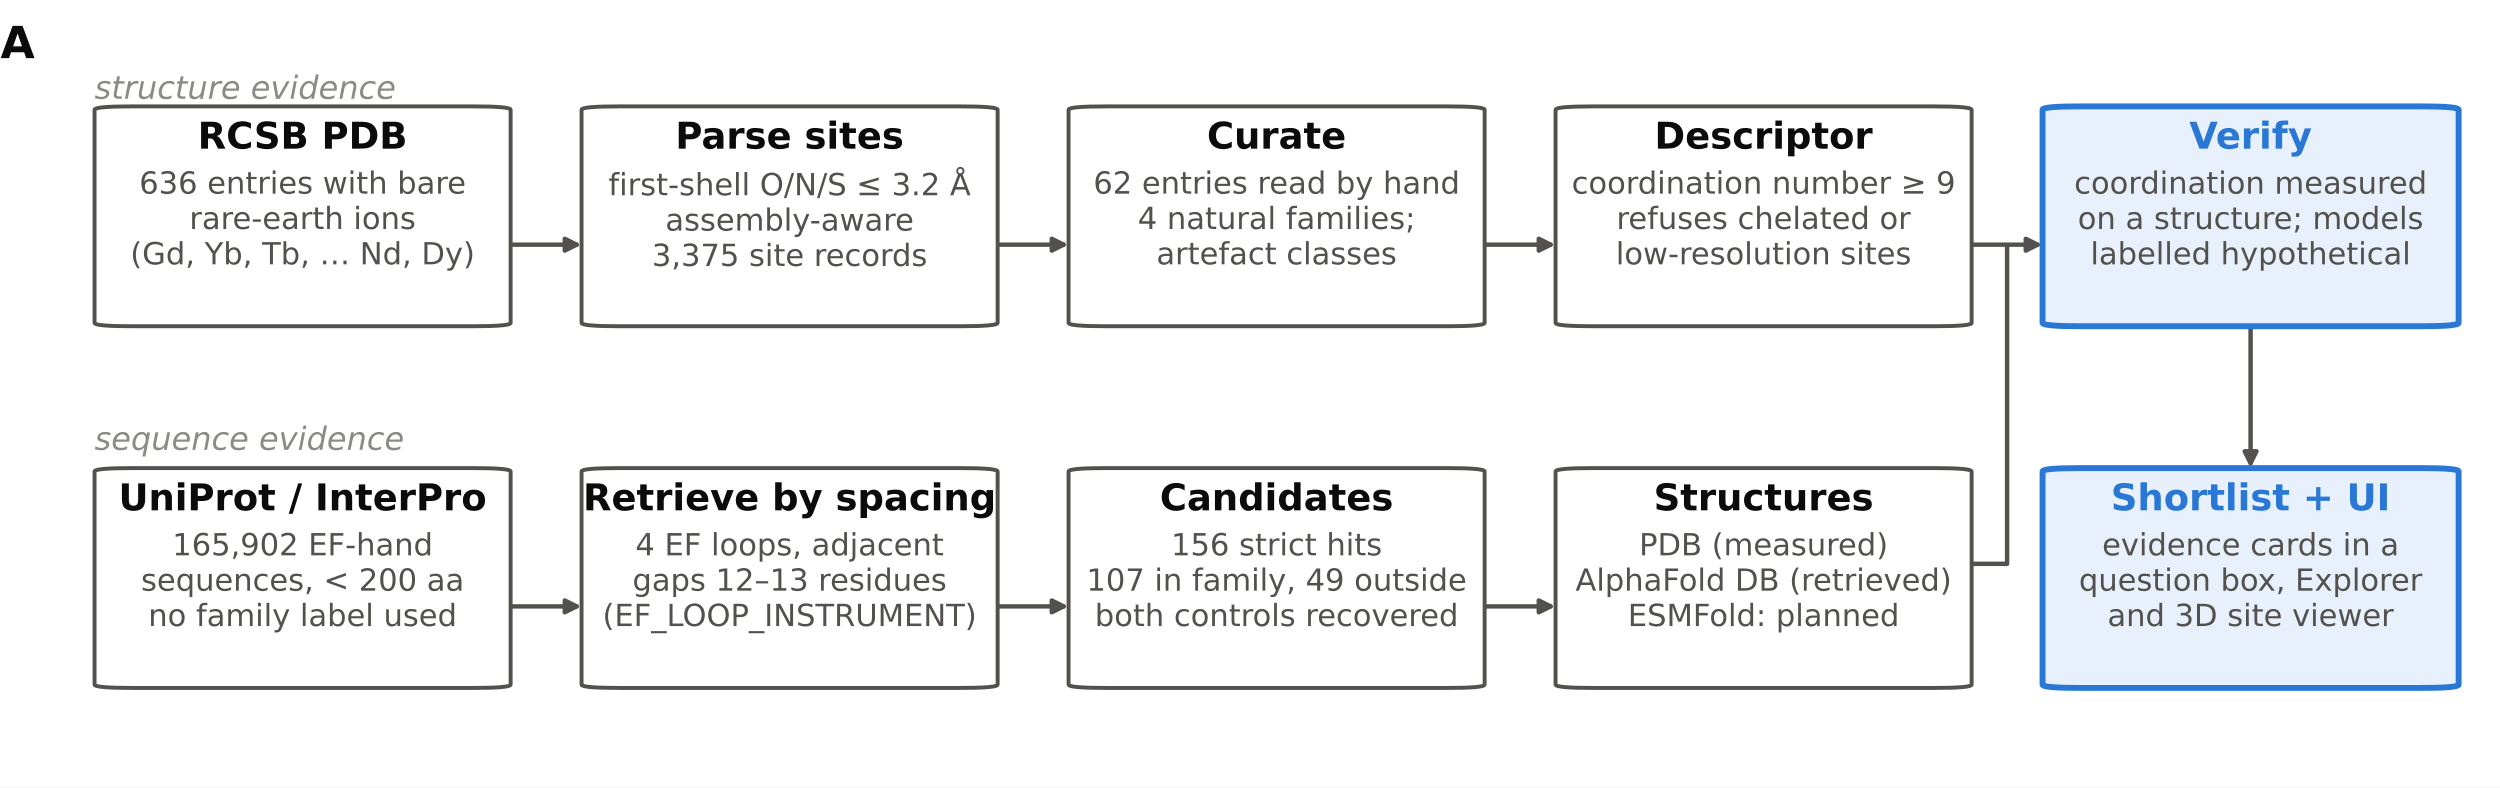
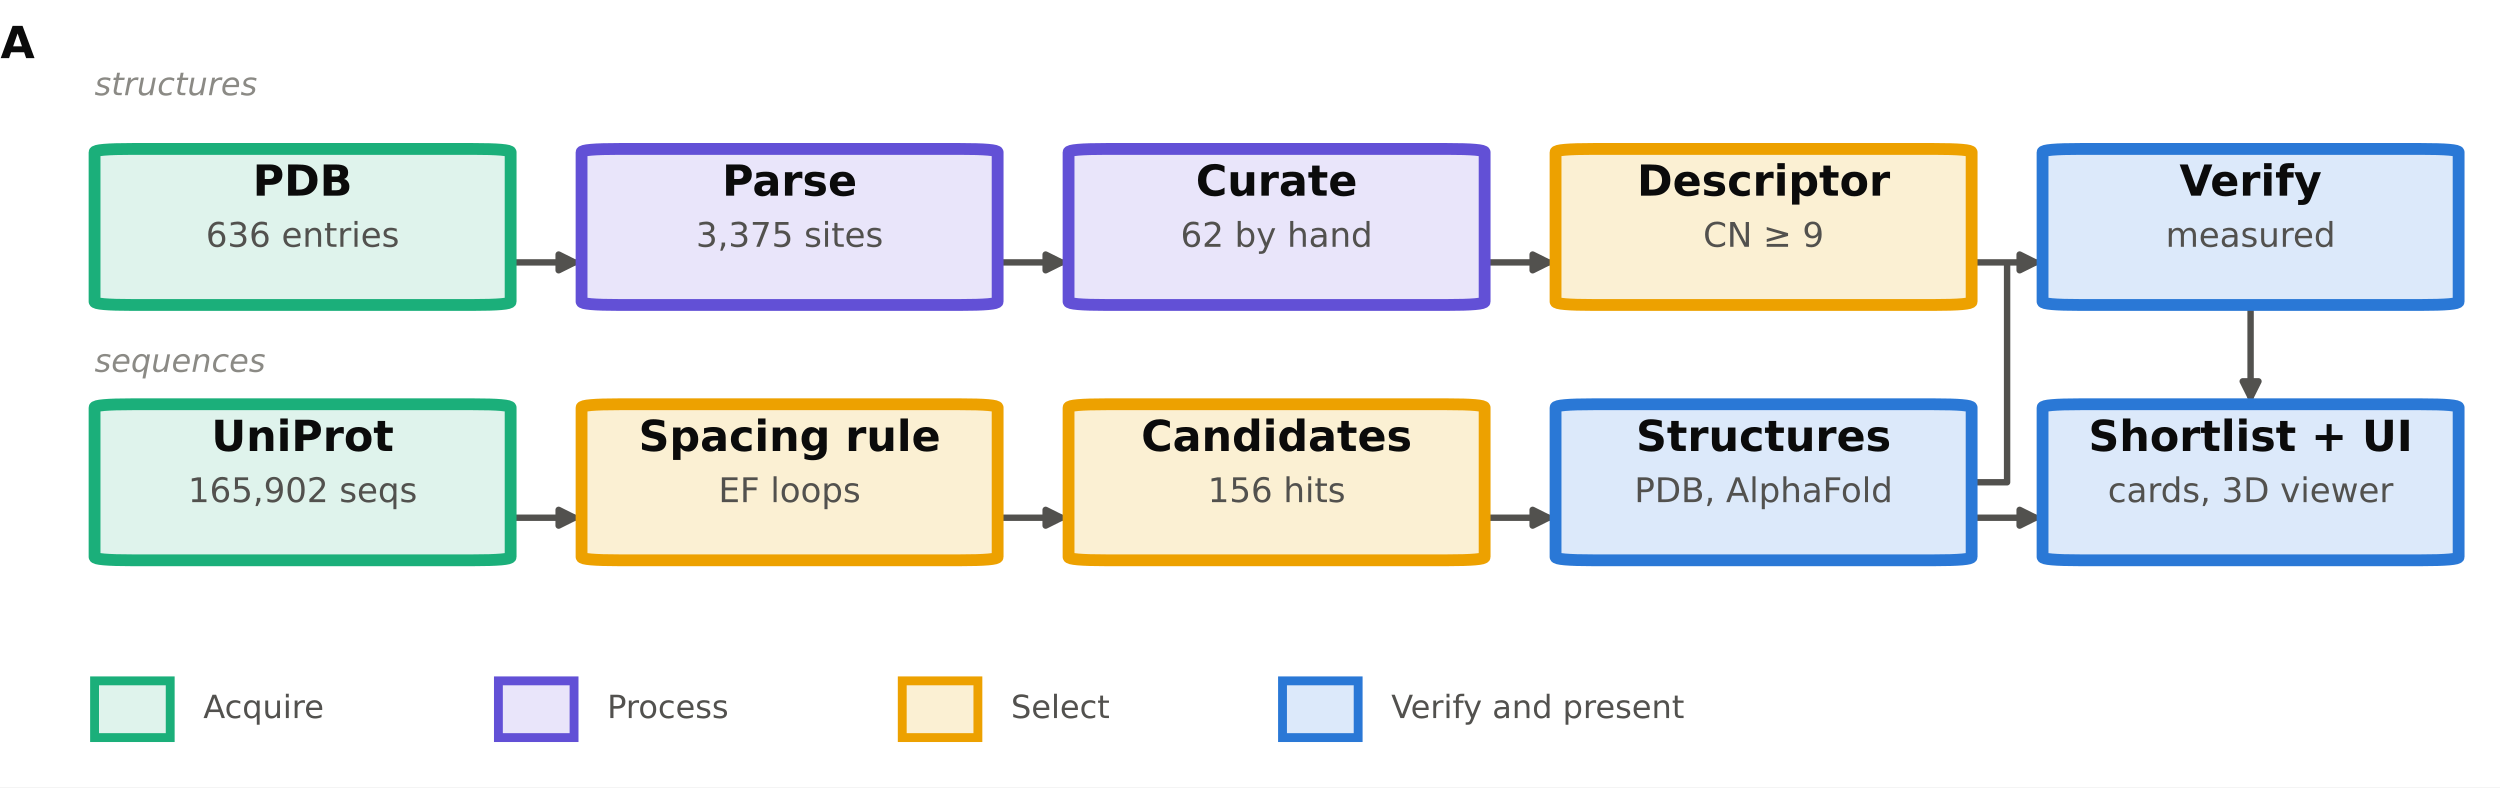
<svg xmlns="http://www.w3.org/2000/svg" width="507.6pt" height="159.84pt" viewBox="0 0 507.6 159.84" version="1.1">
  <defs>
    <style type="text/css">*{stroke-linejoin: round; stroke-linecap: butt}</style>
  </defs>
  <g id="figure_1">
    <g id="patch_1">
      <path d="M 0 159.84  L 507.6 159.84  L 507.6 0  L 0 0  z " style="fill: #ffffff" />
    </g>
    <g id="axes_1">
      <g id="patch_2">
-         <path d="M 103.68 49.68  Q 110.88 49.68 117.074 49.68  " clip-path="url(#p34ea45090f)" style="fill: none; stroke: #52514e; stroke-width: 0.9; stroke-linecap: round" />
-         <path d="M 114.674 48.48  L 117.074 49.68  L 114.674 50.88  z " clip-path="url(#p34ea45090f)" style="fill: #52514e; stroke: #52514e; stroke-width: 0.9; stroke-linecap: round" />
+         <path d="M 103.68 53.28  Q 110.88 53.28 116.627 53.28  " clip-path="url(#p7aaacf0858)" style="fill: none; stroke: #52514e; stroke-width: 1.3; stroke-linecap: round" />
+         <path d="M 113.427 51.68  L 116.627 53.28  L 113.427 54.88  z " clip-path="url(#p7aaacf0858)" style="fill: #52514e; stroke: #52514e; stroke-width: 1.3; stroke-linecap: round" />
      </g>
      <g id="patch_3">
-         <path d="M 103.68 123.12  Q 110.88 123.12 117.074 123.12  " clip-path="url(#p34ea45090f)" style="fill: none; stroke: #52514e; stroke-width: 0.9; stroke-linecap: round" />
-         <path d="M 114.674 121.92  L 117.074 123.12  L 114.674 124.32  z " clip-path="url(#p34ea45090f)" style="fill: #52514e; stroke: #52514e; stroke-width: 0.9; stroke-linecap: round" />
+         <path d="M 103.68 105.12  Q 110.88 105.12 116.627 105.12  " clip-path="url(#p7aaacf0858)" style="fill: none; stroke: #52514e; stroke-width: 1.3; stroke-linecap: round" />
+         <path d="M 113.427 103.52  L 116.627 105.12  L 113.427 106.72  z " clip-path="url(#p7aaacf0858)" style="fill: #52514e; stroke: #52514e; stroke-width: 1.3; stroke-linecap: round" />
      </g>
      <g id="patch_4">
-         <path d="M 202.56 49.68  Q 209.76 49.68 215.954 49.68  " clip-path="url(#p34ea45090f)" style="fill: none; stroke: #52514e; stroke-width: 0.9; stroke-linecap: round" />
-         <path d="M 213.554 48.48  L 215.954 49.68  L 213.554 50.88  z " clip-path="url(#p34ea45090f)" style="fill: #52514e; stroke: #52514e; stroke-width: 0.9; stroke-linecap: round" />
+         <path d="M 202.56 53.28  Q 209.76 53.28 215.507 53.28  " clip-path="url(#p7aaacf0858)" style="fill: none; stroke: #52514e; stroke-width: 1.3; stroke-linecap: round" />
+         <path d="M 212.307 51.68  L 215.507 53.28  L 212.307 54.88  z " clip-path="url(#p7aaacf0858)" style="fill: #52514e; stroke: #52514e; stroke-width: 1.3; stroke-linecap: round" />
      </g>
      <g id="patch_5">
-         <path d="M 202.56 123.12  Q 209.76 123.12 215.954 123.12  " clip-path="url(#p34ea45090f)" style="fill: none; stroke: #52514e; stroke-width: 0.9; stroke-linecap: round" />
-         <path d="M 213.554 121.92  L 215.954 123.12  L 213.554 124.32  z " clip-path="url(#p34ea45090f)" style="fill: #52514e; stroke: #52514e; stroke-width: 0.9; stroke-linecap: round" />
+         <path d="M 202.56 105.12  Q 209.76 105.12 215.507 105.12  " clip-path="url(#p7aaacf0858)" style="fill: none; stroke: #52514e; stroke-width: 1.3; stroke-linecap: round" />
+         <path d="M 212.307 103.52  L 215.507 105.12  L 212.307 106.72  z " clip-path="url(#p7aaacf0858)" style="fill: #52514e; stroke: #52514e; stroke-width: 1.3; stroke-linecap: round" />
      </g>
      <g id="patch_6">
-         <path d="M 301.44 49.68  Q 308.64 49.68 314.834 49.68  " clip-path="url(#p34ea45090f)" style="fill: none; stroke: #52514e; stroke-width: 0.9; stroke-linecap: round" />
-         <path d="M 312.434 48.48  L 314.834 49.68  L 312.434 50.88  z " clip-path="url(#p34ea45090f)" style="fill: #52514e; stroke: #52514e; stroke-width: 0.9; stroke-linecap: round" />
+         <path d="M 301.44 53.28  Q 308.64 53.28 314.387 53.28  " clip-path="url(#p7aaacf0858)" style="fill: none; stroke: #52514e; stroke-width: 1.3; stroke-linecap: round" />
+         <path d="M 311.187 51.68  L 314.387 53.28  L 311.187 54.88  z " clip-path="url(#p7aaacf0858)" style="fill: #52514e; stroke: #52514e; stroke-width: 1.3; stroke-linecap: round" />
      </g>
      <g id="patch_7">
-         <path d="M 301.44 123.12  Q 308.64 123.12 314.834 123.12  " clip-path="url(#p34ea45090f)" style="fill: none; stroke: #52514e; stroke-width: 0.9; stroke-linecap: round" />
-         <path d="M 312.434 121.92  L 314.834 123.12  L 312.434 124.32  z " clip-path="url(#p34ea45090f)" style="fill: #52514e; stroke: #52514e; stroke-width: 0.9; stroke-linecap: round" />
+         <path d="M 301.44 105.12  Q 308.64 105.12 314.387 105.12  " clip-path="url(#p7aaacf0858)" style="fill: none; stroke: #52514e; stroke-width: 1.3; stroke-linecap: round" />
+         <path d="M 311.187 103.52  L 314.387 105.12  L 311.187 106.72  z " clip-path="url(#p7aaacf0858)" style="fill: #52514e; stroke: #52514e; stroke-width: 1.3; stroke-linecap: round" />
      </g>
      <g id="patch_8">
-         <path d="M 400.32 49.68  Q 407.52 49.68 413.714 49.68  " clip-path="url(#p34ea45090f)" style="fill: none; stroke: #52514e; stroke-width: 0.9; stroke-linecap: round" />
-         <path d="M 411.314 48.48  L 413.714 49.68  L 411.314 50.88  z " clip-path="url(#p34ea45090f)" style="fill: #52514e; stroke: #52514e; stroke-width: 0.9; stroke-linecap: round" />
+         <path d="M 400.32 53.28  Q 407.52 53.28 413.267 53.28  " clip-path="url(#p7aaacf0858)" style="fill: none; stroke: #52514e; stroke-width: 1.3; stroke-linecap: round" />
+         <path d="M 410.067 51.68  L 413.267 53.28  L 410.067 54.88  z " clip-path="url(#p7aaacf0858)" style="fill: #52514e; stroke: #52514e; stroke-width: 1.3; stroke-linecap: round" />
+       </g>
+       <g id="patch_9">
+         <path d="M 400.32 105.12  Q 407.52 105.12 413.267 105.12  " clip-path="url(#p7aaacf0858)" style="fill: none; stroke: #52514e; stroke-width: 1.3; stroke-linecap: round" />
+         <path d="M 410.067 103.52  L 413.267 105.12  L 410.067 106.72  z " clip-path="url(#p7aaacf0858)" style="fill: #52514e; stroke: #52514e; stroke-width: 1.3; stroke-linecap: round" />
      </g>
      <g id="line2d_1">
-         <path d="M 400.32 114.48  L 407.52 114.48  L 407.52 49.68  " clip-path="url(#p34ea45090f)" style="fill: none; stroke: #52514e; stroke-width: 0.9" />
-       </g>
-       <g id="patch_9">
-         <path d="M 456.96 66.24  Q 456.96 80.64 456.96 94.034  " clip-path="url(#p34ea45090f)" style="fill: none; stroke: #52514e; stroke-width: 0.9; stroke-linecap: round" />
-         <path d="M 458.16 91.634  L 456.96 94.034  L 455.76 91.634  z " clip-path="url(#p34ea45090f)" style="fill: #52514e; stroke: #52514e; stroke-width: 0.9; stroke-linecap: round" />
+         <path d="M 400.32 97.92  L 407.52 97.92  L 407.52 53.28  " clip-path="url(#p7aaacf0858)" style="fill: none; stroke: #52514e; stroke-width: 1.3" />
      </g>
      <g id="patch_10">
-         <path d="M 26.88 66.24  L 96 66.24  Q 103.68 66.24 103.68 65.562  L 103.68 22.278  Q 103.68 21.6 96 21.6  L 26.88 21.6  Q 19.2 21.6 19.2 22.278  L 19.2 65.562  Q 19.2 66.24 26.88 66.24  z " clip-path="url(#p34ea45090f)" style="fill: #ffffff; stroke: #52514e; stroke-width: 0.8; stroke-linejoin: miter" />
+         <path d="M 456.96 61.92  Q 456.96 72 456.96 80.627  " clip-path="url(#p7aaacf0858)" style="fill: none; stroke: #52514e; stroke-width: 1.3; stroke-linecap: round" />
+         <path d="M 458.56 77.427  L 456.96 80.627  L 455.36 77.427  z " clip-path="url(#p7aaacf0858)" style="fill: #52514e; stroke: #52514e; stroke-width: 1.3; stroke-linecap: round" />
      </g>
      <g id="patch_11">
-         <path d="M 125.76 66.24  L 194.88 66.24  Q 202.56 66.24 202.56 65.562  L 202.56 22.278  Q 202.56 21.6 194.88 21.6  L 125.76 21.6  Q 118.08 21.6 118.08 22.278  L 118.08 65.562  Q 118.08 66.24 125.76 66.24  z " clip-path="url(#p34ea45090f)" style="fill: #ffffff; stroke: #52514e; stroke-width: 0.8; stroke-linejoin: miter" />
+         <path d="M 26.88 61.92  L 96 61.92  Q 103.68 61.92 103.68 61.242  L 103.68 30.918  Q 103.68 30.24 96 30.24  L 26.88 30.24  Q 19.2 30.24 19.2 30.918  L 19.2 61.242  Q 19.2 61.92 26.88 61.92  z " clip-path="url(#p7aaacf0858)" style="fill: #dff3ec; stroke: #1baf7a; stroke-width: 2.4; stroke-linejoin: miter" />
      </g>
      <g id="patch_12">
-         <path d="M 224.64 66.24  L 293.76 66.24  Q 301.44 66.24 301.44 65.562  L 301.44 22.278  Q 301.44 21.6 293.76 21.6  L 224.64 21.6  Q 216.96 21.6 216.96 22.278  L 216.96 65.562  Q 216.96 66.24 224.64 66.24  z " clip-path="url(#p34ea45090f)" style="fill: #ffffff; stroke: #52514e; stroke-width: 0.8; stroke-linejoin: miter" />
+         <path d="M 125.76 61.92  L 194.88 61.92  Q 202.56 61.92 202.56 61.242  L 202.56 30.918  Q 202.56 30.24 194.88 30.24  L 125.76 30.24  Q 118.08 30.24 118.08 30.918  L 118.08 61.242  Q 118.08 61.92 125.76 61.92  z " clip-path="url(#p7aaacf0858)" style="fill: #e9e5fa; stroke: #6250d6; stroke-width: 2.4; stroke-linejoin: miter" />
      </g>
      <g id="patch_13">
-         <path d="M 323.52 66.24  L 392.64 66.24  Q 400.32 66.24 400.32 65.562  L 400.32 22.278  Q 400.32 21.6 392.64 21.6  L 323.52 21.6  Q 315.84 21.6 315.84 22.278  L 315.84 65.562  Q 315.84 66.24 323.52 66.24  z " clip-path="url(#p34ea45090f)" style="fill: #ffffff; stroke: #52514e; stroke-width: 0.8; stroke-linejoin: miter" />
+         <path d="M 224.64 61.92  L 293.76 61.92  Q 301.44 61.92 301.44 61.242  L 301.44 30.918  Q 301.44 30.24 293.76 30.24  L 224.64 30.24  Q 216.96 30.24 216.96 30.918  L 216.96 61.242  Q 216.96 61.92 224.64 61.92  z " clip-path="url(#p7aaacf0858)" style="fill: #e9e5fa; stroke: #6250d6; stroke-width: 2.4; stroke-linejoin: miter" />
      </g>
      <g id="patch_14">
-         <path d="M 26.88 139.68  L 96 139.68  Q 103.68 139.68 103.68 139.002  L 103.68 95.718  Q 103.68 95.04 96 95.04  L 26.88 95.04  Q 19.2 95.04 19.2 95.718  L 19.2 139.002  Q 19.2 139.68 26.88 139.68  z " clip-path="url(#p34ea45090f)" style="fill: #ffffff; stroke: #52514e; stroke-width: 0.8; stroke-linejoin: miter" />
+         <path d="M 323.52 61.92  L 392.64 61.92  Q 400.32 61.92 400.32 61.242  L 400.32 30.918  Q 400.32 30.24 392.64 30.24  L 323.52 30.24  Q 315.84 30.24 315.84 30.918  L 315.84 61.242  Q 315.84 61.92 323.52 61.92  z " clip-path="url(#p7aaacf0858)" style="fill: #fbf0d3; stroke: #eda100; stroke-width: 2.4; stroke-linejoin: miter" />
      </g>
      <g id="patch_15">
-         <path d="M 125.76 139.68  L 194.88 139.68  Q 202.56 139.68 202.56 139.002  L 202.56 95.718  Q 202.56 95.04 194.88 95.04  L 125.76 95.04  Q 118.08 95.04 118.08 95.718  L 118.08 139.002  Q 118.08 139.68 125.76 139.68  z " clip-path="url(#p34ea45090f)" style="fill: #ffffff; stroke: #52514e; stroke-width: 0.8; stroke-linejoin: miter" />
+         <path d="M 422.4 61.92  L 491.52 61.92  Q 499.2 61.92 499.2 61.242  L 499.2 30.918  Q 499.2 30.24 491.52 30.24  L 422.4 30.24  Q 414.72 30.24 414.72 30.918  L 414.72 61.242  Q 414.72 61.92 422.4 61.92  z " clip-path="url(#p7aaacf0858)" style="fill: #dce9fa; stroke: #2a78d6; stroke-width: 2.4; stroke-linejoin: miter" />
      </g>
      <g id="patch_16">
-         <path d="M 224.64 139.68  L 293.76 139.68  Q 301.44 139.68 301.44 139.002  L 301.44 95.718  Q 301.44 95.04 293.76 95.04  L 224.64 95.04  Q 216.96 95.04 216.96 95.718  L 216.96 139.002  Q 216.96 139.68 224.64 139.68  z " clip-path="url(#p34ea45090f)" style="fill: #ffffff; stroke: #52514e; stroke-width: 0.8; stroke-linejoin: miter" />
+         <path d="M 26.88 113.76  L 96 113.76  Q 103.68 113.76 103.68 113.082  L 103.68 82.758  Q 103.68 82.08 96 82.08  L 26.88 82.08  Q 19.2 82.08 19.2 82.758  L 19.2 113.082  Q 19.2 113.76 26.88 113.76  z " clip-path="url(#p7aaacf0858)" style="fill: #dff3ec; stroke: #1baf7a; stroke-width: 2.4; stroke-linejoin: miter" />
      </g>
      <g id="patch_17">
-         <path d="M 323.52 139.68  L 392.64 139.68  Q 400.32 139.68 400.32 139.002  L 400.32 95.718  Q 400.32 95.04 392.64 95.04  L 323.52 95.04  Q 315.84 95.04 315.84 95.718  L 315.84 139.002  Q 315.84 139.68 323.52 139.68  z " clip-path="url(#p34ea45090f)" style="fill: #ffffff; stroke: #52514e; stroke-width: 0.8; stroke-linejoin: miter" />
+         <path d="M 125.76 113.76  L 194.88 113.76  Q 202.56 113.76 202.56 113.082  L 202.56 82.758  Q 202.56 82.08 194.88 82.08  L 125.76 82.08  Q 118.08 82.08 118.08 82.758  L 118.08 113.082  Q 118.08 113.76 125.76 113.76  z " clip-path="url(#p7aaacf0858)" style="fill: #fbf0d3; stroke: #eda100; stroke-width: 2.4; stroke-linejoin: miter" />
      </g>
      <g id="patch_18">
-         <path d="M 422.4 66.24  L 491.52 66.24  Q 499.2 66.24 499.2 65.562  L 499.2 22.278  Q 499.2 21.6 491.52 21.6  L 422.4 21.6  Q 414.72 21.6 414.72 22.278  L 414.72 65.562  Q 414.72 66.24 422.4 66.24  z " clip-path="url(#p34ea45090f)" style="fill: #e8f0fb; stroke: #2a78d6; stroke-width: 1.2; stroke-linejoin: miter" />
+         <path d="M 224.64 113.76  L 293.76 113.76  Q 301.44 113.76 301.44 113.082  L 301.44 82.758  Q 301.44 82.08 293.76 82.08  L 224.64 82.08  Q 216.96 82.08 216.96 82.758  L 216.96 113.082  Q 216.96 113.76 224.64 113.76  z " clip-path="url(#p7aaacf0858)" style="fill: #fbf0d3; stroke: #eda100; stroke-width: 2.4; stroke-linejoin: miter" />
      </g>
      <g id="patch_19">
-         <path d="M 422.4 139.68  L 491.52 139.68  Q 499.2 139.68 499.2 139.002  L 499.2 95.718  Q 499.2 95.04 491.52 95.04  L 422.4 95.04  Q 414.72 95.04 414.72 95.718  L 414.72 139.002  Q 414.72 139.68 422.4 139.68  z " clip-path="url(#p34ea45090f)" style="fill: #e8f0fb; stroke: #2a78d6; stroke-width: 1.2; stroke-linejoin: miter" />
+         <path d="M 323.52 113.76  L 392.64 113.76  Q 400.32 113.76 400.32 113.082  L 400.32 82.758  Q 400.32 82.08 392.64 82.08  L 323.52 82.08  Q 315.84 82.08 315.84 82.758  L 315.84 113.082  Q 315.84 113.76 323.52 113.76  z " clip-path="url(#p7aaacf0858)" style="fill: #dce9fa; stroke: #2a78d6; stroke-width: 2.4; stroke-linejoin: miter" />
+       </g>
+       <g id="patch_20">
+         <path d="M 422.4 113.76  L 491.52 113.76  Q 499.2 113.76 499.2 113.082  L 499.2 82.758  Q 499.2 82.08 491.52 82.08  L 422.4 82.08  Q 414.72 82.08 414.72 82.758  L 414.72 113.082  Q 414.72 113.76 422.4 113.76  z " clip-path="url(#p7aaacf0858)" style="fill: #dce9fa; stroke: #2a78d6; stroke-width: 2.4; stroke-linejoin: miter" />
+       </g>
+       <g id="patch_21">
+         <path d="M 19.2 149.76  L 34.56 149.76  L 34.56 138.24  L 19.2 138.24  z " clip-path="url(#p7aaacf0858)" style="fill: #dff3ec; stroke: #1baf7a; stroke-width: 1.8; stroke-linejoin: miter" />
+       </g>
+       <g id="patch_22">
+         <path d="M 101.196 149.76  L 116.556 149.76  L 116.556 138.24  L 101.196 138.24  z " clip-path="url(#p7aaacf0858)" style="fill: #e9e5fa; stroke: #6250d6; stroke-width: 1.8; stroke-linejoin: miter" />
+       </g>
+       <g id="patch_23">
+         <path d="M 183.192 149.76  L 198.552 149.76  L 198.552 138.24  L 183.192 138.24  z " clip-path="url(#p7aaacf0858)" style="fill: #fbf0d3; stroke: #eda100; stroke-width: 1.8; stroke-linejoin: miter" />
+       </g>
+       <g id="patch_24">
+         <path d="M 260.4 149.76  L 275.76 149.76  L 275.76 138.24  L 260.4 138.24  z " clip-path="url(#p7aaacf0858)" style="fill: #dce9fa; stroke: #2a78d6; stroke-width: 1.8; stroke-linejoin: miter" />
      </g>
      <g id="text_1">
-         <text style="font-style: italic; font-size: 6.5px; font-family: 'DejaVu Sans'; text-anchor: start; fill: #8b8a85" x="19.2" y="20.059" transform="rotate(-0 19.2 20.05898)">structure evidence</text>
+         <text style="font-style: italic; font-size: 6.5px; font-family: 'DejaVu Sans'; text-anchor: start; fill: #8b8a85" x="19.2" y="19.339" transform="rotate(-0 19.2 19.33898)">structures</text>
      </g>
      <g id="text_2">
-         <text style="font-style: italic; font-size: 6.5px; font-family: 'DejaVu Sans'; text-anchor: start; fill: #8b8a85" x="19.2" y="91.339" transform="rotate(-0 19.2 91.33898)">sequence evidence</text>
+         <text style="font-style: italic; font-size: 6.5px; font-family: 'DejaVu Sans'; text-anchor: start; fill: #8b8a85" x="19.2" y="75.499" transform="rotate(-0 19.2 75.49898)">sequences</text>
      </g>
      <g id="text_3">
-         <text style="font-weight: 700; font-size: 7.5px; font-family: 'DejaVu Sans'; text-anchor: middle; fill: #0b0b0b" x="61.44" y="30.179" transform="rotate(-0 61.44 30.17883)">RCSB PDB</text>
+         <text style="font-weight: 700; font-size: 8.7px; font-family: 'DejaVu Sans'; text-anchor: middle; fill: #0b0b0b" x="61.44" y="39.731" transform="rotate(-0 61.44 39.73064)">PDB</text>
      </g>
      <g id="text_4">
-         <text style="font-size: 6.2px; font-family: 'DejaVu Sans'; fill: #52514e" transform="translate(28.26564 39.31603)">636 entries with bare</text>
-         <text style="font-size: 6.2px; font-family: 'DejaVu Sans'; fill: #52514e" transform="translate(38.45108 46.49423)">rare-earth ions</text>
-         <text style="font-size: 6.2px; font-family: 'DejaVu Sans'; fill: #52514e" transform="translate(26.45214 53.67242)">(Gd, Yb, Tb, … Nd, Dy)</text>
+         <text style="font-size: 6.9px; font-family: 'DejaVu Sans'; text-anchor: middle; fill: #52514e" x="61.44" y="50.108" transform="rotate(-0 61.44 50.10792)">636 entries</text>
      </g>
      <g id="text_5">
-         <text style="font-weight: 700; font-size: 7.5px; font-family: 'DejaVu Sans'; text-anchor: middle; fill: #0b0b0b" x="160.32" y="30.179" transform="rotate(-0 160.32 30.17883)">Parse sites</text>
+         <text style="font-weight: 700; font-size: 8.7px; font-family: 'DejaVu Sans'; text-anchor: middle; fill: #0b0b0b" x="160.32" y="39.731" transform="rotate(-0 160.32 39.73064)">Parse</text>
      </g>
      <g id="text_6">
-         <text style="font-size: 6.2px; font-family: 'DejaVu Sans'; fill: #52514e" transform="translate(123.5298 39.64637)">first-shell O/N/S ≤ 3.2 Å</text>
-         <text style="font-size: 6.2px; font-family: 'DejaVu Sans'; fill: #52514e" transform="translate(135.0884 46.82457)">assembly-aware</text>
-         <text style="font-size: 6.2px; font-family: 'DejaVu Sans'; fill: #52514e" transform="translate(132.3595 54.00277)">3,375 site records</text>
+         <text style="font-size: 6.9px; font-family: 'DejaVu Sans'; text-anchor: middle; fill: #52514e" x="160.32" y="50.108" transform="rotate(-0 160.32 50.10792)">3,375 sites</text>
      </g>
      <g id="text_7">
-         <text style="font-weight: 700; font-size: 7.5px; font-family: 'DejaVu Sans'; text-anchor: middle; fill: #0b0b0b" x="259.2" y="30.179" transform="rotate(-0 259.2 30.17883)">Curate</text>
+         <text style="font-weight: 700; font-size: 8.7px; font-family: 'DejaVu Sans'; text-anchor: middle; fill: #0b0b0b" x="259.2" y="39.731" transform="rotate(-0 259.2 39.73064)">Curate</text>
      </g>
      <g id="text_8">
-         <text style="font-size: 6.2px; font-family: 'DejaVu Sans'; fill: #52514e" transform="translate(221.9893 39.31603)">62 entries read by hand</text>
-         <text style="font-size: 6.2px; font-family: 'DejaVu Sans'; fill: #52514e" transform="translate(231.0166 46.49423)">4 natural families;</text>
-         <text style="font-size: 6.2px; font-family: 'DejaVu Sans'; fill: #52514e" transform="translate(234.7894 53.67242)">artefact classes</text>
+         <text style="font-size: 6.9px; font-family: 'DejaVu Sans'; text-anchor: middle; fill: #52514e" x="259.2" y="50.108" transform="rotate(-0 259.2 50.10792)">62 by hand</text>
      </g>
      <g id="text_9">
-         <text style="font-weight: 700; font-size: 7.5px; font-family: 'DejaVu Sans'; text-anchor: middle; fill: #0b0b0b" x="358.08" y="30.179" transform="rotate(-0 358.08 30.17883)">Descriptor</text>
+         <text style="font-weight: 700; font-size: 8.7px; font-family: 'DejaVu Sans'; text-anchor: middle; fill: #0b0b0b" x="358.08" y="39.731" transform="rotate(-0 358.08 39.73064)">Descriptor</text>
      </g>
      <g id="text_10">
-         <text style="font-size: 6.2px; font-family: 'DejaVu Sans'; fill: #52514e" transform="translate(319.1057 39.31603)">coordination number ≥ 9</text>
-         <text style="font-size: 6.2px; font-family: 'DejaVu Sans'; fill: #52514e" transform="translate(328.2047 46.49423)">refuses chelated or</text>
-         <text style="font-size: 6.2px; font-family: 'DejaVu Sans'; fill: #52514e" transform="translate(328.0817 53.67242)">low-resolution sites</text>
+         <text style="font-size: 6.9px; font-family: 'DejaVu Sans'; text-anchor: middle; fill: #52514e" x="358.08" y="50.108" transform="rotate(-0 358.08 50.10792)">CN ≥ 9</text>
      </g>
      <g id="text_11">
-         <text style="font-weight: 700; font-size: 7.5px; font-family: 'DejaVu Sans'; text-anchor: middle; fill: #0b0b0b" x="61.44" y="103.619" transform="rotate(-0 61.44 103.6188)">UniProt / InterPro</text>
+         <text style="font-weight: 700; font-size: 8.7px; font-family: 'DejaVu Sans'; text-anchor: middle; fill: #0b0b0b" x="456.96" y="39.731" transform="rotate(-0 456.96 39.73064)">Verify</text>
      </g>
      <g id="text_12">
-         <text style="font-size: 6.2px; font-family: 'DejaVu Sans'; fill: #52514e" transform="translate(34.97811 112.756)">165,902 EF-hand</text>
-         <text style="font-size: 6.2px; font-family: 'DejaVu Sans'; fill: #52514e" transform="translate(28.63086 119.9342)">sequences, &lt; 200 aa</text>
-         <text style="font-size: 6.2px; font-family: 'DejaVu Sans'; fill: #52514e" transform="translate(30.10239 127.1124)">no family label used</text>
+         <text style="font-size: 6.9px; font-family: 'DejaVu Sans'; text-anchor: middle; fill: #52514e" x="456.96" y="50.108" transform="rotate(-0 456.96 50.10792)">measured</text>
      </g>
      <g id="text_13">
-         <text style="font-weight: 700; font-size: 7.5px; font-family: 'DejaVu Sans'; text-anchor: middle; fill: #0b0b0b" x="160.32" y="103.619" transform="rotate(-0 160.32 103.6188)">Retrieve by spacing</text>
+         <text style="font-weight: 700; font-size: 8.7px; font-family: 'DejaVu Sans'; text-anchor: middle; fill: #0b0b0b" x="61.44" y="91.571" transform="rotate(-0 61.44 91.57064)">UniProt</text>
      </g>
      <g id="text_14">
-         <text style="font-size: 6.2px; font-family: 'DejaVu Sans'; fill: #52514e" transform="translate(129.0066 112.756)">4 EF loops, adjacent</text>
-         <text style="font-size: 6.2px; font-family: 'DejaVu Sans'; fill: #52514e" transform="translate(128.4162 119.9342)">gaps 12–13 residues</text>
-         <text style="font-size: 6.2px; font-family: 'DejaVu Sans'; fill: #52514e" transform="translate(122.3305 127.1124)">(EF_LOOP_INSTRUMENT)</text>
+         <text style="font-size: 6.9px; font-family: 'DejaVu Sans'; text-anchor: middle; fill: #52514e" x="61.44" y="101.948" transform="rotate(-0 61.44 101.9479)">165,902 seqs</text>
      </g>
      <g id="text_15">
-         <text style="font-weight: 700; font-size: 7.5px; font-family: 'DejaVu Sans'; text-anchor: middle; fill: #0b0b0b" x="259.2" y="103.619" transform="rotate(-0 259.2 103.6188)">Candidates</text>
+         <text style="font-weight: 700; font-size: 8.7px; font-family: 'DejaVu Sans'; text-anchor: middle; fill: #0b0b0b" x="160.32" y="91.571" transform="rotate(-0 160.32 91.57064)">Spacing rule</text>
      </g>
      <g id="text_16">
-         <text style="font-size: 6.2px; font-family: 'DejaVu Sans'; fill: #52514e" transform="translate(237.7708 112.756)">156 strict hits</text>
-         <text style="font-size: 6.2px; font-family: 'DejaVu Sans'; fill: #52514e" transform="translate(220.59 119.9342)">107 in family, 49 outside</text>
-         <text style="font-size: 6.2px; font-family: 'DejaVu Sans'; fill: #52514e" transform="translate(222.2901 127.1124)">both controls recovered</text>
+         <text style="font-size: 6.9px; font-family: 'DejaVu Sans'; text-anchor: middle; fill: #52514e" x="160.32" y="101.948" transform="rotate(-0 160.32 101.9479)">EF loops</text>
      </g>
      <g id="text_17">
-         <text style="font-weight: 700; font-size: 7.5px; font-family: 'DejaVu Sans'; text-anchor: middle; fill: #0b0b0b" x="358.08" y="103.619" transform="rotate(-0 358.08 103.6188)">Structures</text>
+         <text style="font-weight: 700; font-size: 8.7px; font-family: 'DejaVu Sans'; text-anchor: middle; fill: #0b0b0b" x="259.2" y="91.571" transform="rotate(-0 259.2 91.57064)">Candidates</text>
      </g>
      <g id="text_18">
-         <text style="font-size: 6.2px; font-family: 'DejaVu Sans'; fill: #52514e" transform="translate(332.8063 112.756)">PDB (measured)</text>
-         <text style="font-size: 6.2px; font-family: 'DejaVu Sans'; fill: #52514e" transform="translate(319.8851 119.9342)">AlphaFold DB (retrieved)</text>
-         <text style="font-size: 6.2px; font-family: 'DejaVu Sans'; fill: #52514e" transform="translate(330.5186 127.1124)">ESMFold: planned</text>
+         <text style="font-size: 6.9px; font-family: 'DejaVu Sans'; text-anchor: middle; fill: #52514e" x="259.2" y="101.948" transform="rotate(-0 259.2 101.9479)">156 hits</text>
      </g>
      <g id="text_19">
-         <text style="font-weight: 700; font-size: 7.5px; font-family: 'DejaVu Sans'; text-anchor: middle; fill: #2a78d6" x="456.96" y="30.179" transform="rotate(-0 456.96 30.17883)">Verify</text>
+         <text style="font-weight: 700; font-size: 8.7px; font-family: 'DejaVu Sans'; text-anchor: middle; fill: #0b0b0b" x="358.08" y="91.571" transform="rotate(-0 358.08 91.57064)">Structures</text>
      </g>
      <g id="text_20">
-         <text style="font-size: 6.2px; font-family: 'DejaVu Sans'; fill: #52514e" transform="translate(421.1385 39.31603)">coordination measured</text>
-         <text style="font-size: 6.2px; font-family: 'DejaVu Sans'; fill: #52514e" transform="translate(421.8651 46.49423)">on a structure; models</text>
-         <text style="font-size: 6.2px; font-family: 'DejaVu Sans'; fill: #52514e" transform="translate(424.4468 53.67242)">labelled hypothetical</text>
+         <text style="font-size: 6.9px; font-family: 'DejaVu Sans'; text-anchor: middle; fill: #52514e" x="358.08" y="101.948" transform="rotate(-0 358.08 101.9479)">PDB, AlphaFold</text>
      </g>
      <g id="text_21">
-         <text style="font-weight: 700; font-size: 7.5px; font-family: 'DejaVu Sans'; text-anchor: middle; fill: #2a78d6" x="456.96" y="103.619" transform="rotate(-0 456.96 103.6188)">Shortlist + UI</text>
+         <text style="font-weight: 700; font-size: 8.7px; font-family: 'DejaVu Sans'; text-anchor: middle; fill: #0b0b0b" x="456.96" y="91.571" transform="rotate(-0 456.96 91.57064)">Shortlist + UI</text>
      </g>
      <g id="text_22">
-         <text style="font-size: 6.2px; font-family: 'DejaVu Sans'; fill: #52514e" transform="translate(426.8159 112.756)">evidence cards in a</text>
-         <text style="font-size: 6.2px; font-family: 'DejaVu Sans'; fill: #52514e" transform="translate(422.1024 119.9342)">question box, Explorer</text>
-         <text style="font-size: 6.2px; font-family: 'DejaVu Sans'; fill: #52514e" transform="translate(427.8931 127.1124)">and 3D site viewer</text>
+         <text style="font-size: 6.9px; font-family: 'DejaVu Sans'; text-anchor: middle; fill: #52514e" x="456.96" y="101.948" transform="rotate(-0 456.96 101.9479)">cards, 3D viewer</text>
      </g>
      <g id="text_23">
+         <text style="font-size: 6.5px; font-family: 'DejaVu Sans'; text-anchor: start; fill: #52514e" x="41.28" y="145.794" transform="rotate(-0 41.28 145.7936)">Acquire</text>
+       </g>
+       <g id="text_24">
+         <text style="font-size: 6.5px; font-family: 'DejaVu Sans'; text-anchor: start; fill: #52514e" x="123.276" y="145.794" transform="rotate(-0 123.276 145.7936)">Process</text>
+       </g>
+       <g id="text_25">
+         <text style="font-size: 6.5px; font-family: 'DejaVu Sans'; text-anchor: start; fill: #52514e" x="205.272" y="145.794" transform="rotate(-0 205.272 145.7936)">Select</text>
+       </g>
+       <g id="text_26">
+         <text style="font-size: 6.5px; font-family: 'DejaVu Sans'; text-anchor: start; fill: #52514e" x="282.48" y="145.794" transform="rotate(-0 282.48 145.7936)">Verify and present</text>
+       </g>
+       <g id="text_27">
        <text style="font-weight: 700; font-size: 9px; font-family: 'DejaVu Sans'; text-anchor: end; fill: #0b0b0b" x="7.056" y="11.808" transform="rotate(-0 7.056 11.80828)">A</text>
      </g>
    </g>
  </g>
  <defs>
-     <clipPath id="p34ea45090f">
+     <clipPath id="p7aaacf0858">
      <rect x="14.4" y="12.96" width="489.6" height="144" />
    </clipPath>
  </defs>
</svg>
